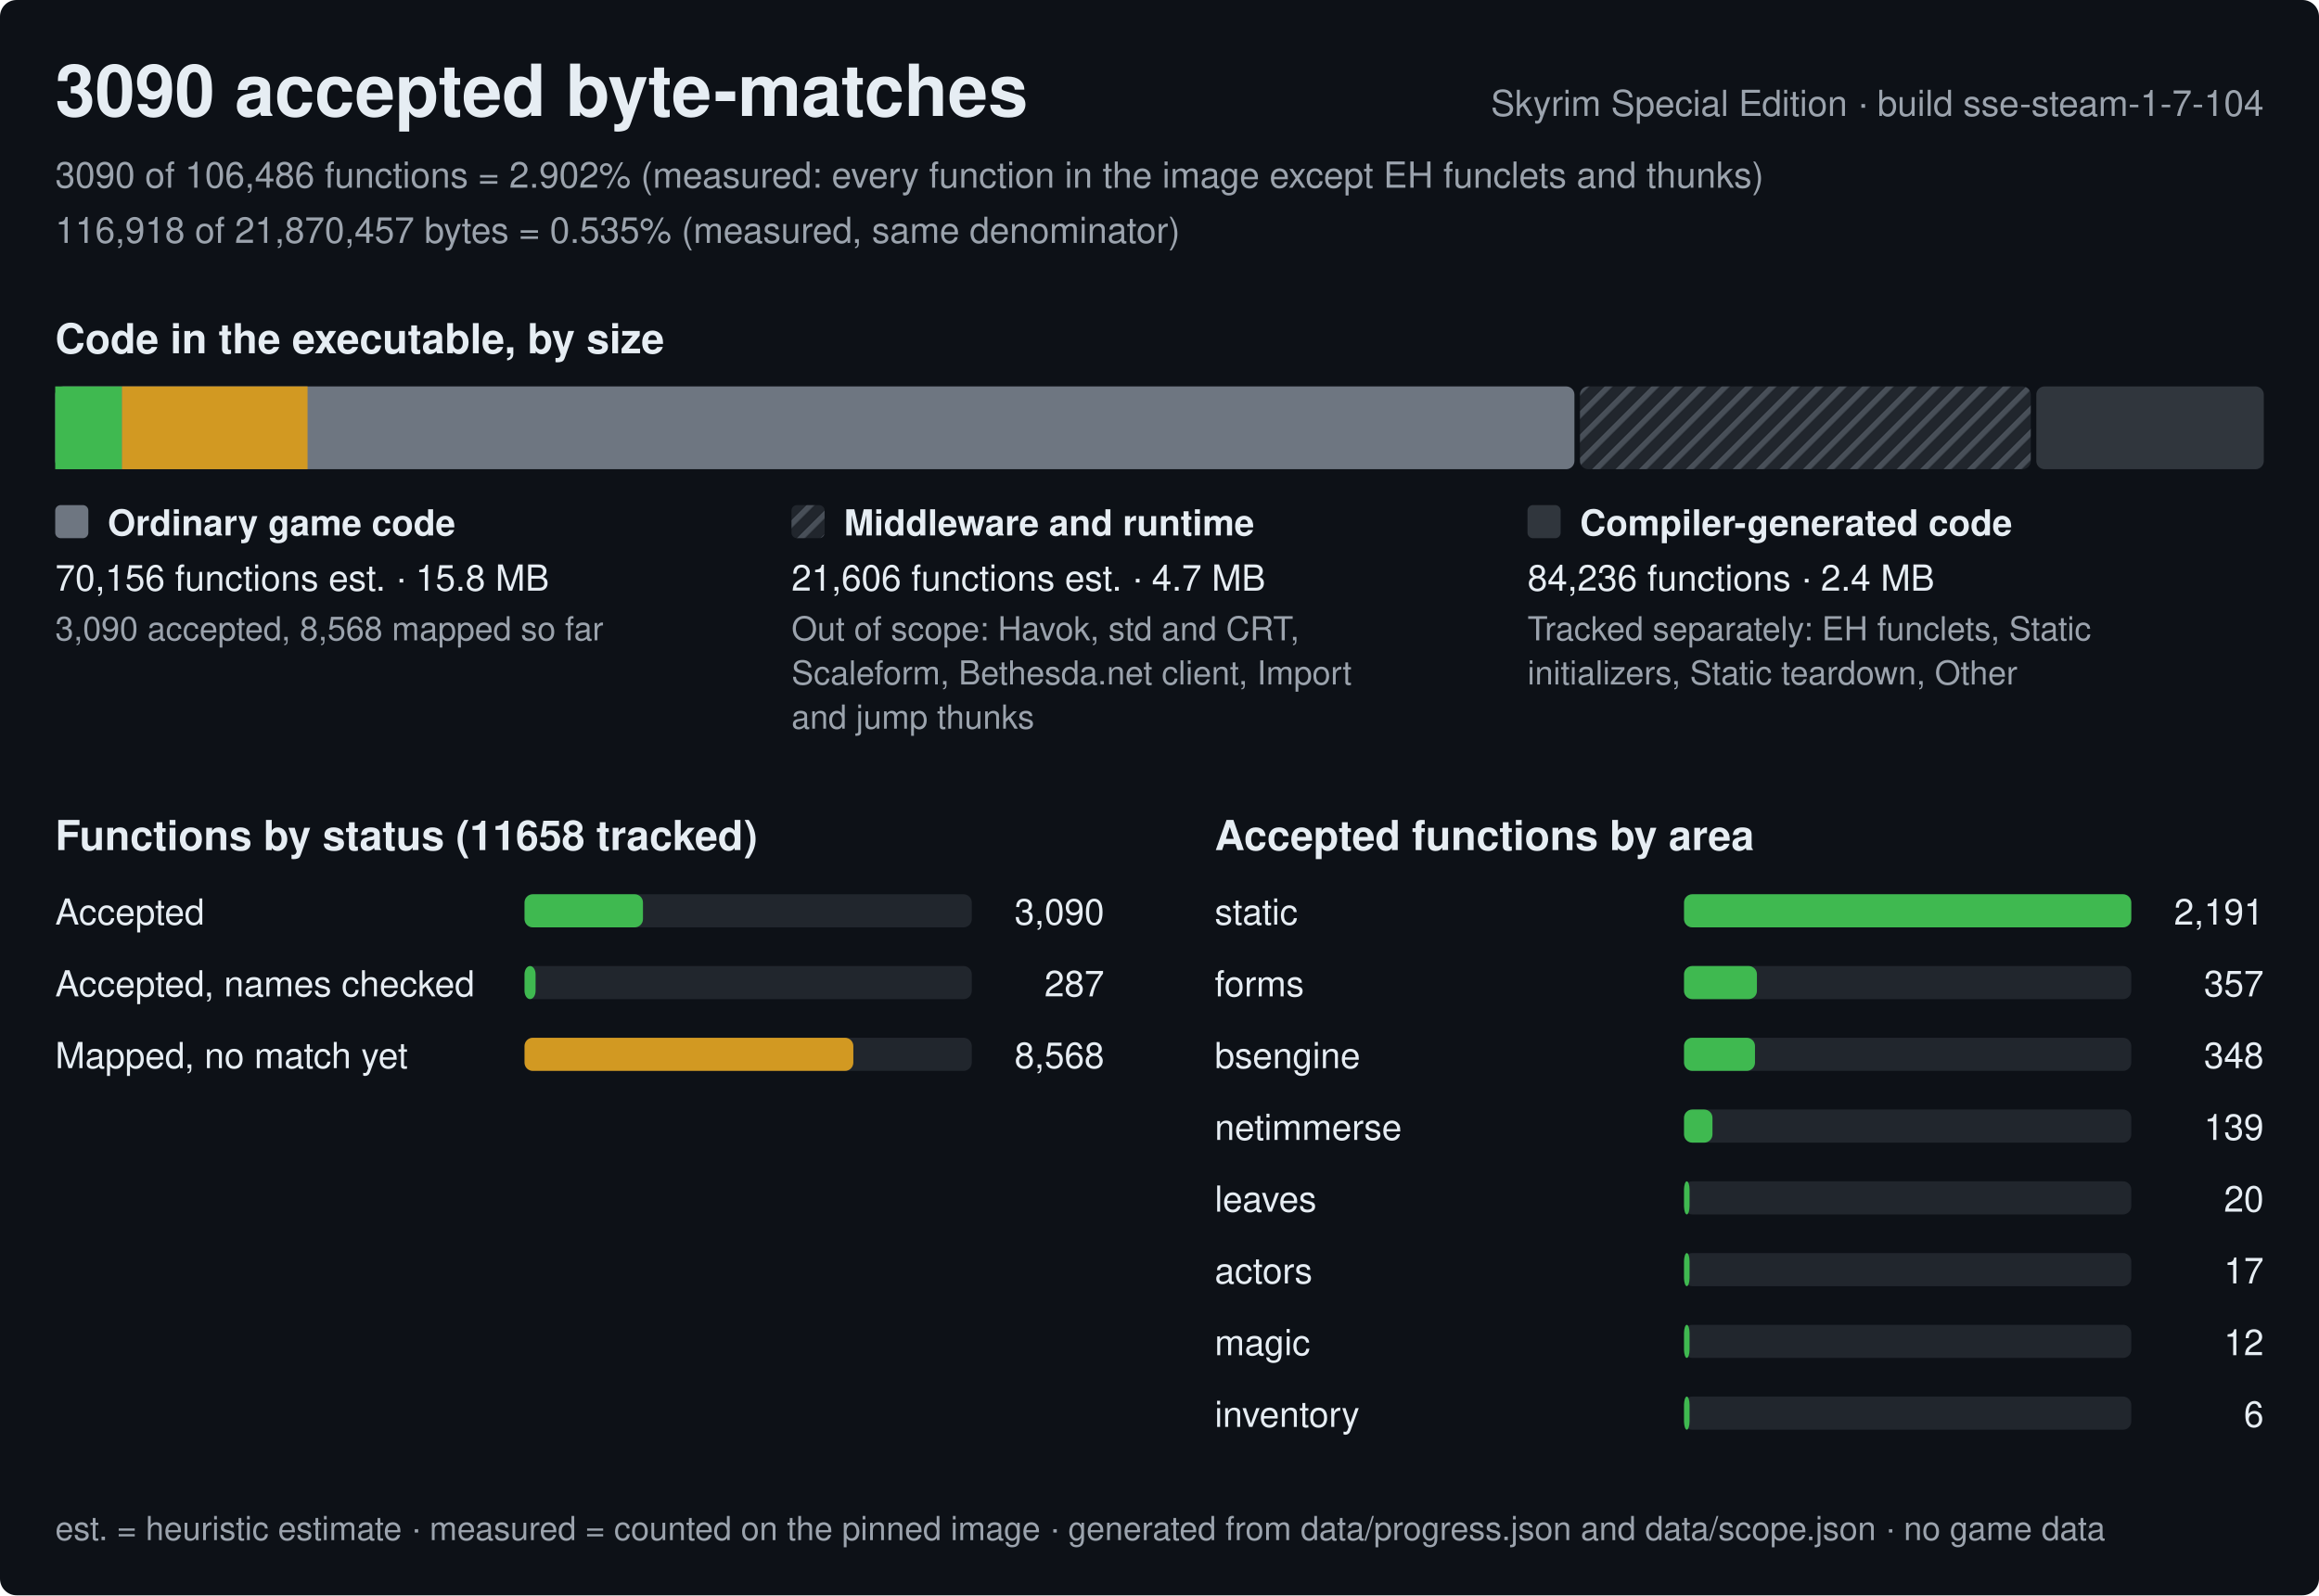
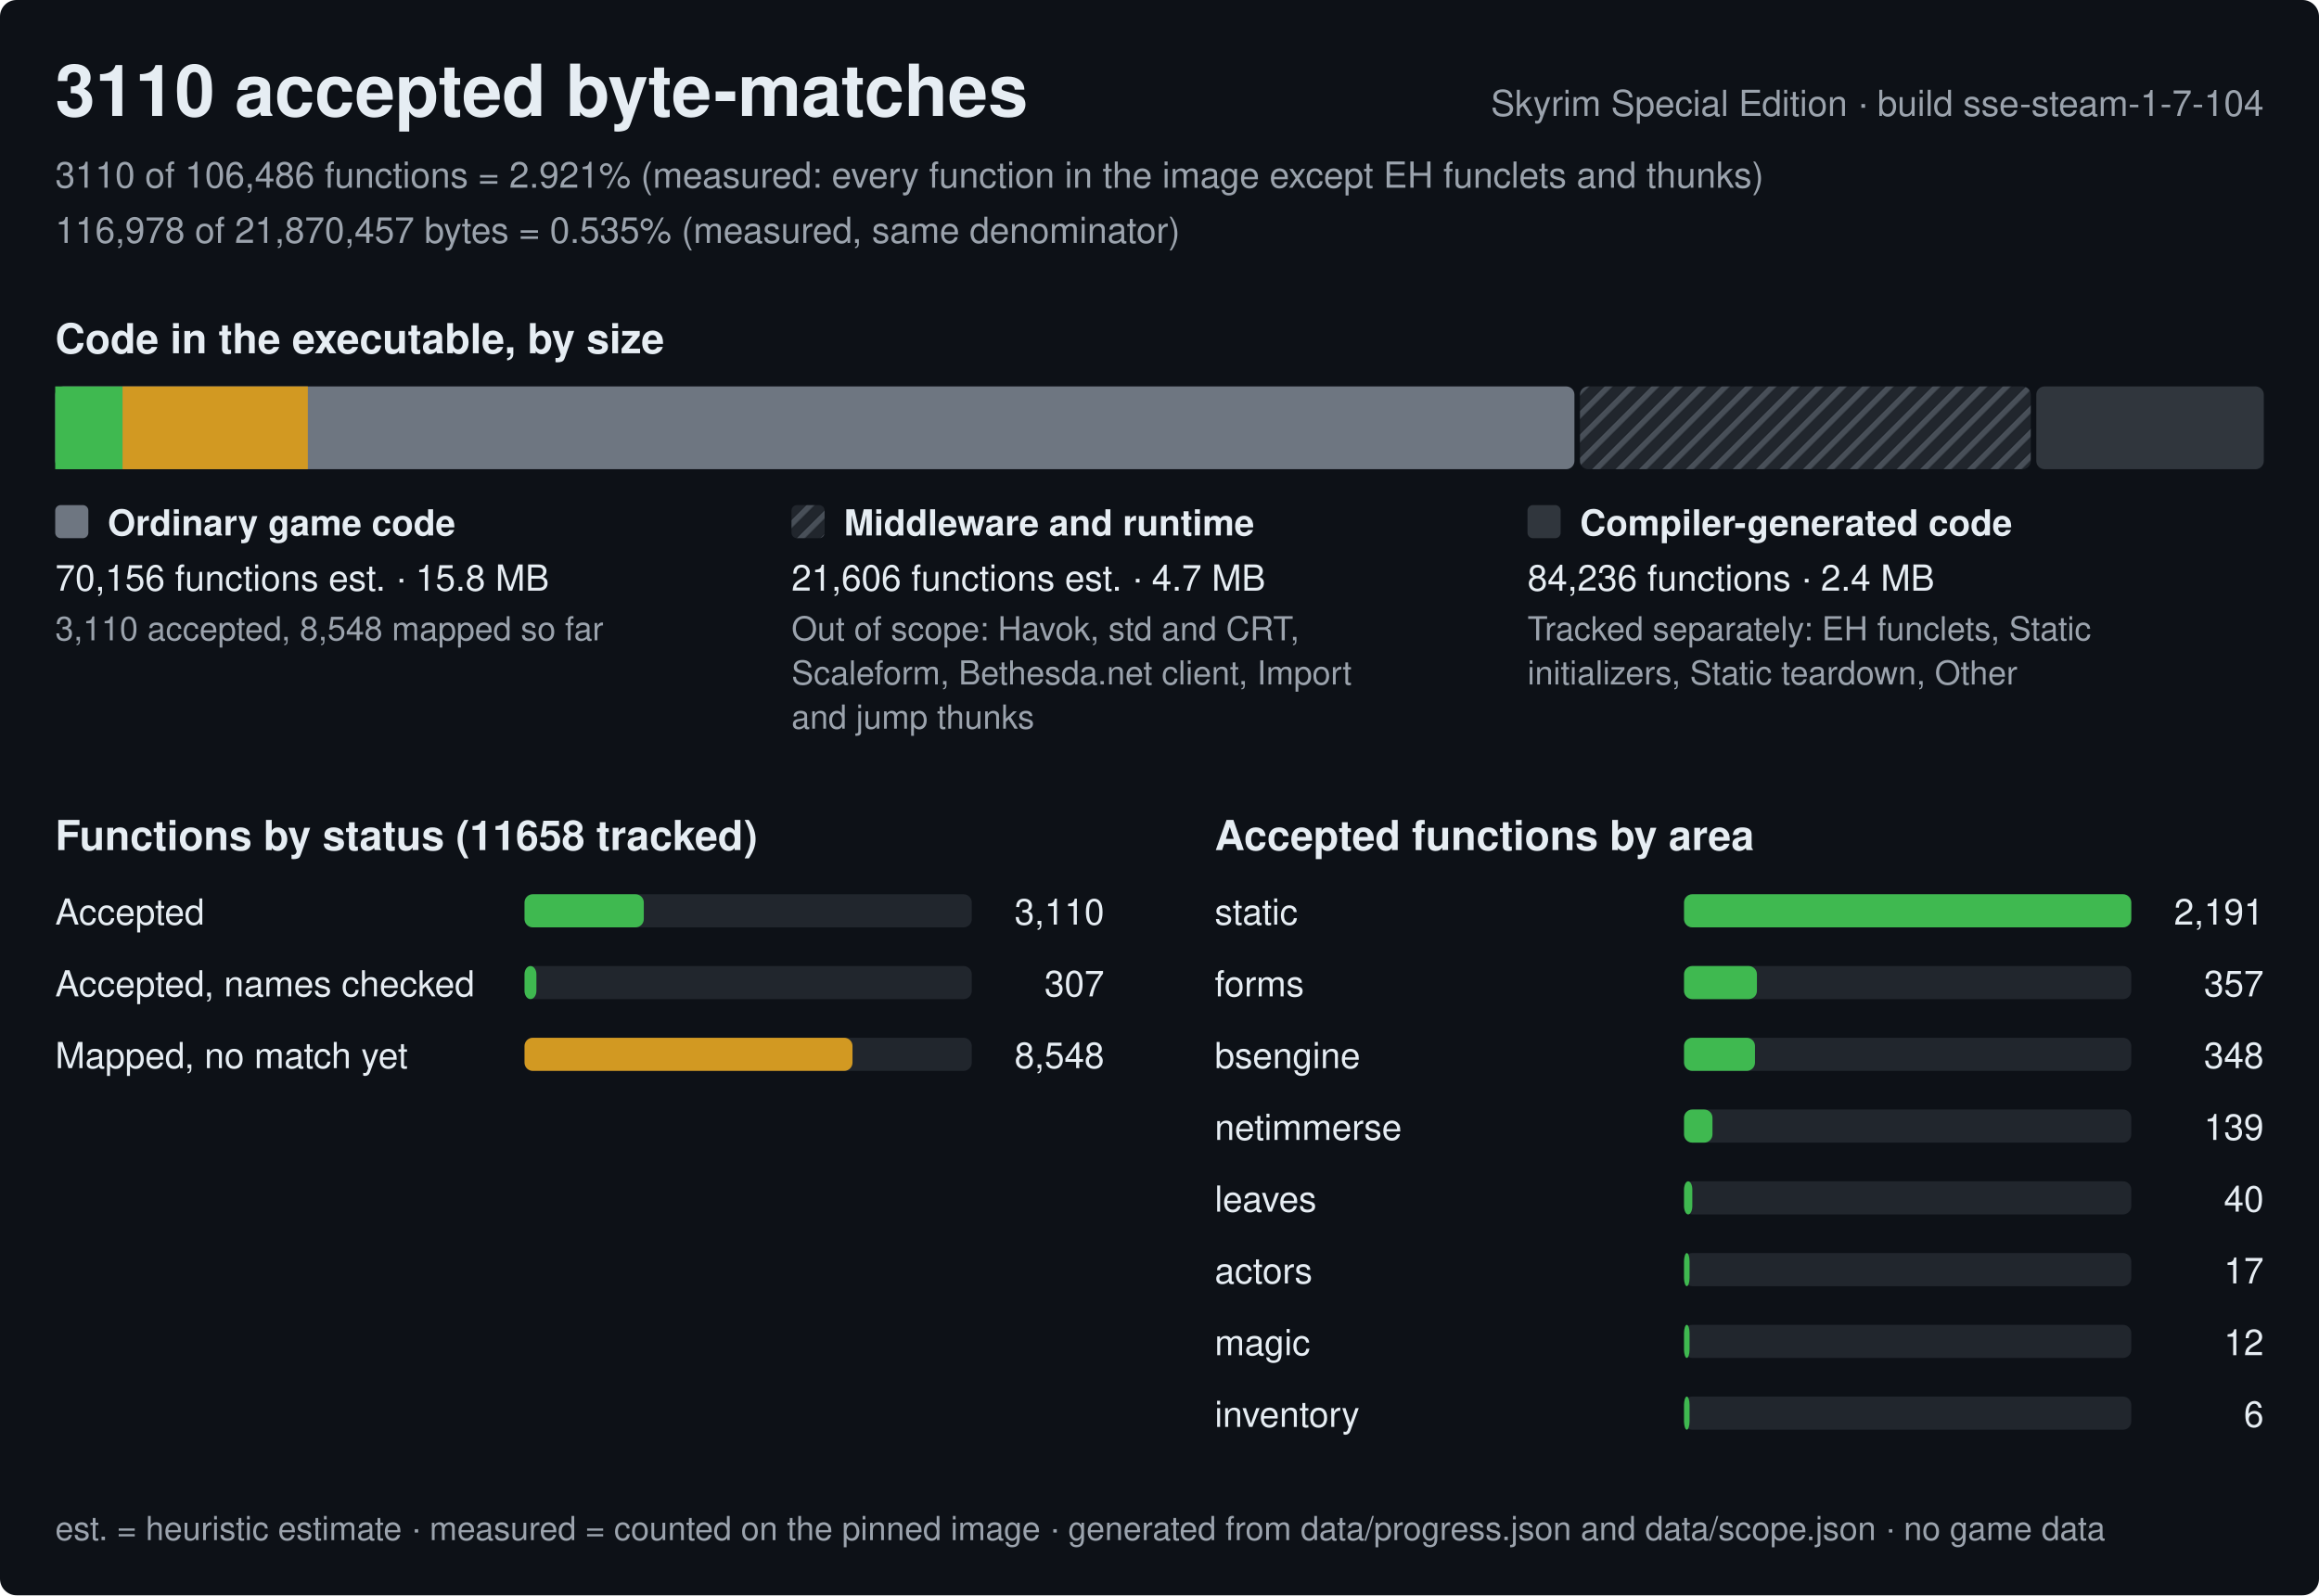
<svg xmlns="http://www.w3.org/2000/svg" width="840" height="578" viewBox="0 0 840 578" role="img" aria-label="Progress of the Skyrim Special Edition byte-matching reconstruction, build sse-steam-1-7-104">
  <style>text{font-family:-apple-system,BlinkMacSystemFont,'Segoe UI',Helvetica,Arial,sans-serif;fill:#e6edf3;white-space:pre}.h{font-size:26px;font-weight:600}.st{font-size:15px;font-weight:600}.lb{font-size:13px;font-weight:600}.bl{font-size:12px;font-weight:600;stroke:#0d1117;stroke-width:3px;paint-order:stroke;stroke-linejoin:round}.rl{font-size:13px}.fn{font-size:12px;fill:#9ba3ad}.mu{fill:#9ba3ad}</style>
  <defs>
    <pattern id="hx" width="6" height="6" patternUnits="userSpaceOnUse" patternTransform="rotate(45)">
      <rect width="6" height="6" fill="#21262d" />
      <rect width="2" height="6" fill="#484f58" />
    </pattern>
  </defs>
  <rect width="840" height="578" rx="6" fill="#0d1117" />
-   <text x="20" y="42" class="h">3090 accepted byte-matches</text>
+   <text x="20" y="42" class="h">3110 accepted byte-matches</text>
  <text x="820" y="42" class="rl mu" text-anchor="end">Skyrim Special Edition · build sse-steam-1-7-104</text>
-   <text x="20" y="68" class="rl mu">3090 of 106,486 functions = 2.902% (measured: every function in the image except EH funclets and thunks)</text>
-   <text x="20" y="88" class="rl mu">116,918 of 21,870,457 bytes = 0.535% (measured, same denominator)</text>
+   <text x="20" y="68" class="rl mu">3110 of 106,486 functions = 2.921% (measured: every function in the image except EH funclets and thunks)</text>
+   <text x="20" y="88" class="rl mu">116,978 of 21,870,457 bytes = 0.535% (measured, same denominator)</text>
  <text x="20" y="128" class="st">Code in the executable, by size</text>
  <rect x="20" y="140" width="550.3" height="30" rx="3" fill="#6e7681" />
-   <rect x="20" y="140" width="24.2" height="30" fill="#3fb950" />
-   <rect x="44.2" y="140" width="67.2" height="30" fill="#d29922" />
+   <rect x="20" y="140" width="24.4" height="30" fill="#3fb950" />
+   <rect x="44.4" y="140" width="67.1" height="30" fill="#d29922" />
  <rect x="572.3" y="140" width="163.3" height="30" rx="3" fill="url(#hx)" />
  <rect x="737.6" y="140" width="82.4" height="30" rx="3" fill="#30363d" />
  <rect x="20" y="183" width="12" height="12" rx="2" fill="#6e7681" />
  <text x="39" y="194" class="lb">Ordinary game code</text>
  <text x="20" y="214" class="rl">70,156 functions est. · 15.8 MB</text>
-   <text x="20" y="232" class="fn">3,090 accepted, 8,568 mapped so far</text>
+   <text x="20" y="232" class="fn">3,110 accepted, 8,548 mapped so far</text>
  <rect x="286.7" y="183" width="12" height="12" rx="2" fill="url(#hx)" />
  <text x="305.7" y="194" class="lb">Middleware and runtime</text>
  <text x="286.7" y="214" class="rl">21,606 functions est. · 4.7 MB</text>
  <text x="286.7" y="232" class="fn">Out of scope: Havok, std and CRT,</text>
  <text x="286.7" y="248" class="fn">Scaleform, Bethesda.net client, Import</text>
  <text x="286.7" y="264" class="fn">and jump thunks</text>
  <rect x="553.3" y="183" width="12" height="12" rx="2" fill="#30363d" />
  <text x="572.3" y="194" class="lb">Compiler-generated code</text>
  <text x="553.3" y="214" class="rl">84,236 functions · 2.4 MB</text>
  <text x="553.3" y="232" class="fn">Tracked separately: EH funclets, Static</text>
  <text x="553.3" y="248" class="fn">initializers, Static teardown, Other</text>
  <text x="20" y="308" class="st">Functions by status (11658 tracked)</text>
  <text x="20" y="335" class="rl">Accepted</text>
  <rect x="190" y="324" width="162.0" height="12" rx="3" fill="#21262d" />
-   <rect x="190" y="324" width="42.9" height="12" rx="3" fill="#3fb950" />
-   <text x="400.0" y="335" class="rl" text-anchor="end">3,090</text>
+   <rect x="190" y="324" width="43.2" height="12" rx="3" fill="#3fb950" />
+   <text x="400.0" y="335" class="rl" text-anchor="end">3,110</text>
  <text x="20" y="361" class="rl">Accepted, names checked</text>
  <rect x="190" y="350" width="162.0" height="12" rx="3" fill="#21262d" />
-   <rect x="190" y="350" width="4" height="12" rx="3" fill="#3fb950" />
-   <text x="400.0" y="361" class="rl" text-anchor="end">287</text>
+   <rect x="190" y="350" width="4.3" height="12" rx="3" fill="#3fb950" />
+   <text x="400.0" y="361" class="rl" text-anchor="end">307</text>
  <text x="20" y="387" class="rl">Mapped, no match yet</text>
  <rect x="190" y="376" width="162.0" height="12" rx="3" fill="#21262d" />
-   <rect x="190" y="376" width="119.1" height="12" rx="3" fill="#d29922" />
-   <text x="400.0" y="387" class="rl" text-anchor="end">8,568</text>
+   <rect x="190" y="376" width="118.8" height="12" rx="3" fill="#d29922" />
+   <text x="400.0" y="387" class="rl" text-anchor="end">8,548</text>
  <text x="440.0" y="308" class="st">Accepted functions by area</text>
  <text x="440.0" y="335" class="rl">static</text>
  <rect x="610.0" y="324" width="162.0" height="12" rx="3" fill="#21262d" />
  <rect x="610.0" y="324" width="162" height="12" rx="3" fill="#3fb950" />
  <text x="820.0" y="335" class="rl" text-anchor="end">2,191</text>
  <text x="440.0" y="361" class="rl">forms</text>
  <rect x="610.0" y="350" width="162.0" height="12" rx="3" fill="#21262d" />
  <rect x="610.0" y="350" width="26.4" height="12" rx="3" fill="#3fb950" />
  <text x="820.0" y="361" class="rl" text-anchor="end">357</text>
  <text x="440.0" y="387" class="rl">bsengine</text>
  <rect x="610.0" y="376" width="162.0" height="12" rx="3" fill="#21262d" />
  <rect x="610.0" y="376" width="25.7" height="12" rx="3" fill="#3fb950" />
  <text x="820.0" y="387" class="rl" text-anchor="end">348</text>
  <text x="440.0" y="413" class="rl">netimmerse</text>
  <rect x="610.0" y="402" width="162.0" height="12" rx="3" fill="#21262d" />
  <rect x="610.0" y="402" width="10.3" height="12" rx="3" fill="#3fb950" />
  <text x="820.0" y="413" class="rl" text-anchor="end">139</text>
  <text x="440.0" y="439" class="rl">leaves</text>
  <rect x="610.0" y="428" width="162.0" height="12" rx="3" fill="#21262d" />
-   <rect x="610.0" y="428" width="2" height="12" rx="3" fill="#3fb950" />
-   <text x="820.0" y="439" class="rl" text-anchor="end">20</text>
+   <rect x="610.0" y="428" width="3" height="12" rx="3" fill="#3fb950" />
+   <text x="820.0" y="439" class="rl" text-anchor="end">40</text>
  <text x="440.0" y="465" class="rl">actors</text>
  <rect x="610.0" y="454" width="162.0" height="12" rx="3" fill="#21262d" />
  <rect x="610.0" y="454" width="2" height="12" rx="3" fill="#3fb950" />
  <text x="820.0" y="465" class="rl" text-anchor="end">17</text>
  <text x="440.0" y="491" class="rl">magic</text>
  <rect x="610.0" y="480" width="162.0" height="12" rx="3" fill="#21262d" />
  <rect x="610.0" y="480" width="2" height="12" rx="3" fill="#3fb950" />
  <text x="820.0" y="491" class="rl" text-anchor="end">12</text>
  <text x="440.0" y="517" class="rl">inventory</text>
  <rect x="610.0" y="506" width="162.0" height="12" rx="3" fill="#21262d" />
  <rect x="610.0" y="506" width="2" height="12" rx="3" fill="#3fb950" />
  <text x="820.0" y="517" class="rl" text-anchor="end">6</text>
  <text x="20" y="558" class="fn">est. = heuristic estimate · measured = counted on the pinned image · generated from data/progress.json and data/scope.json · no game data</text>
</svg>
